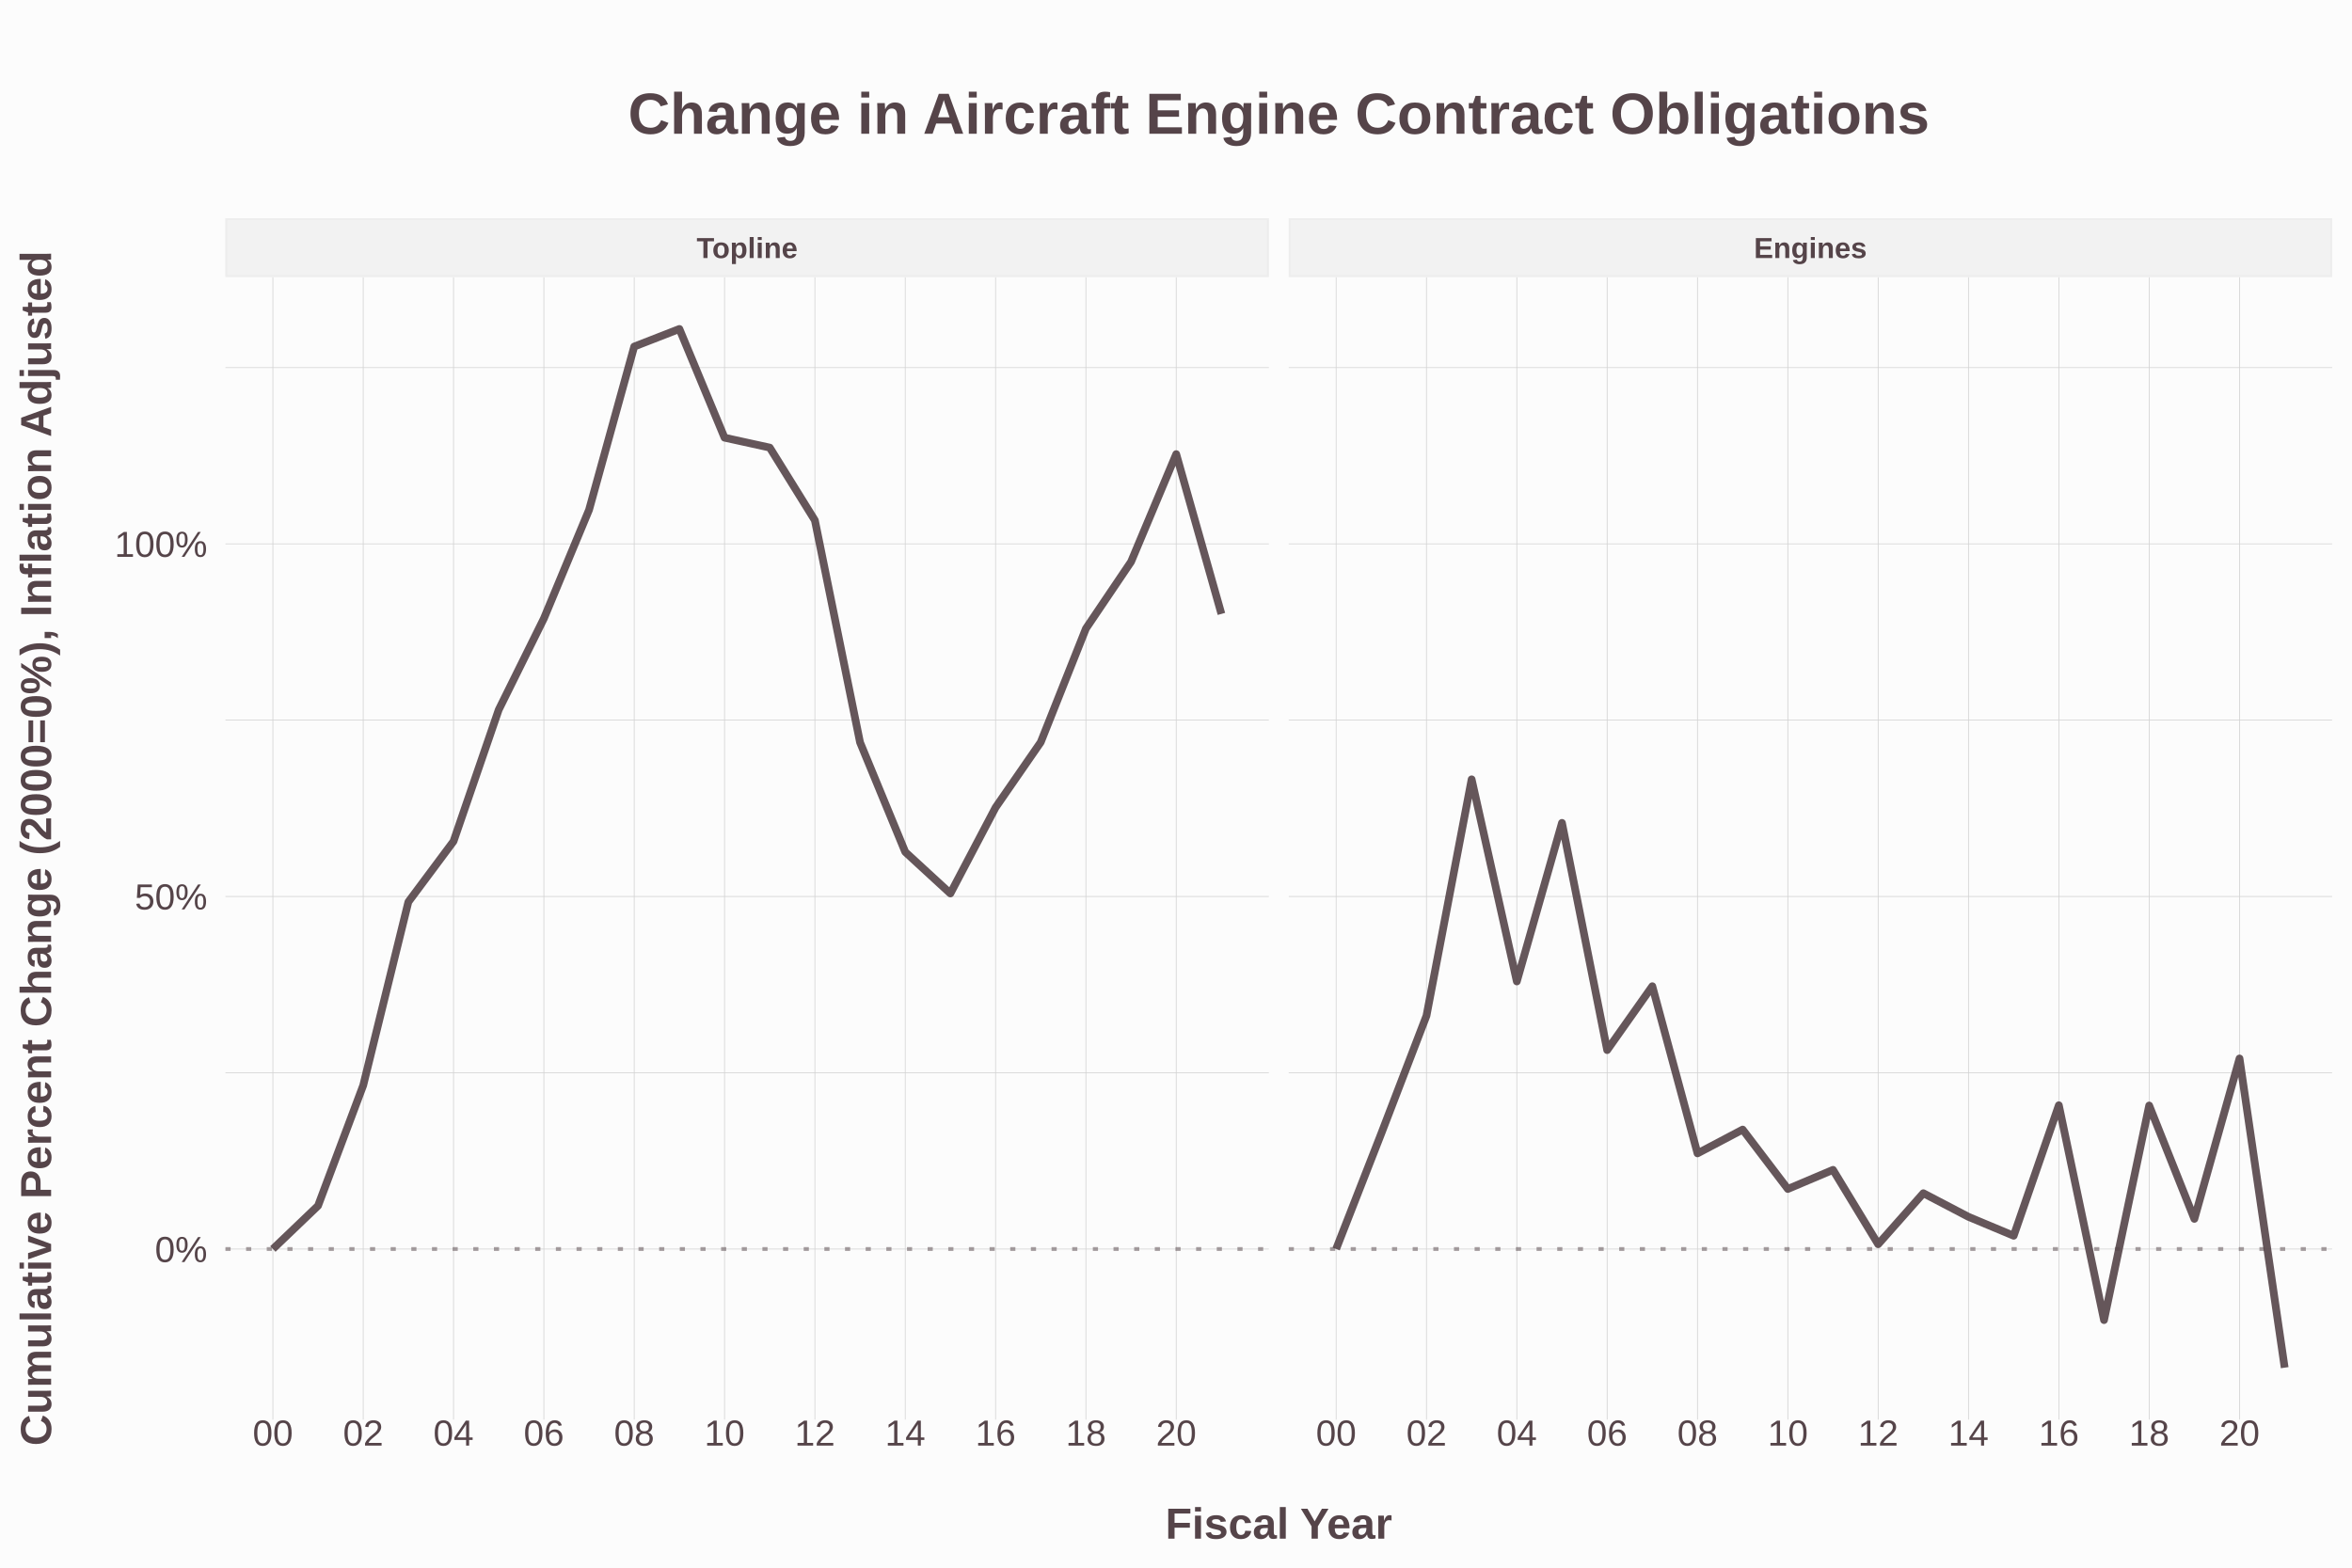
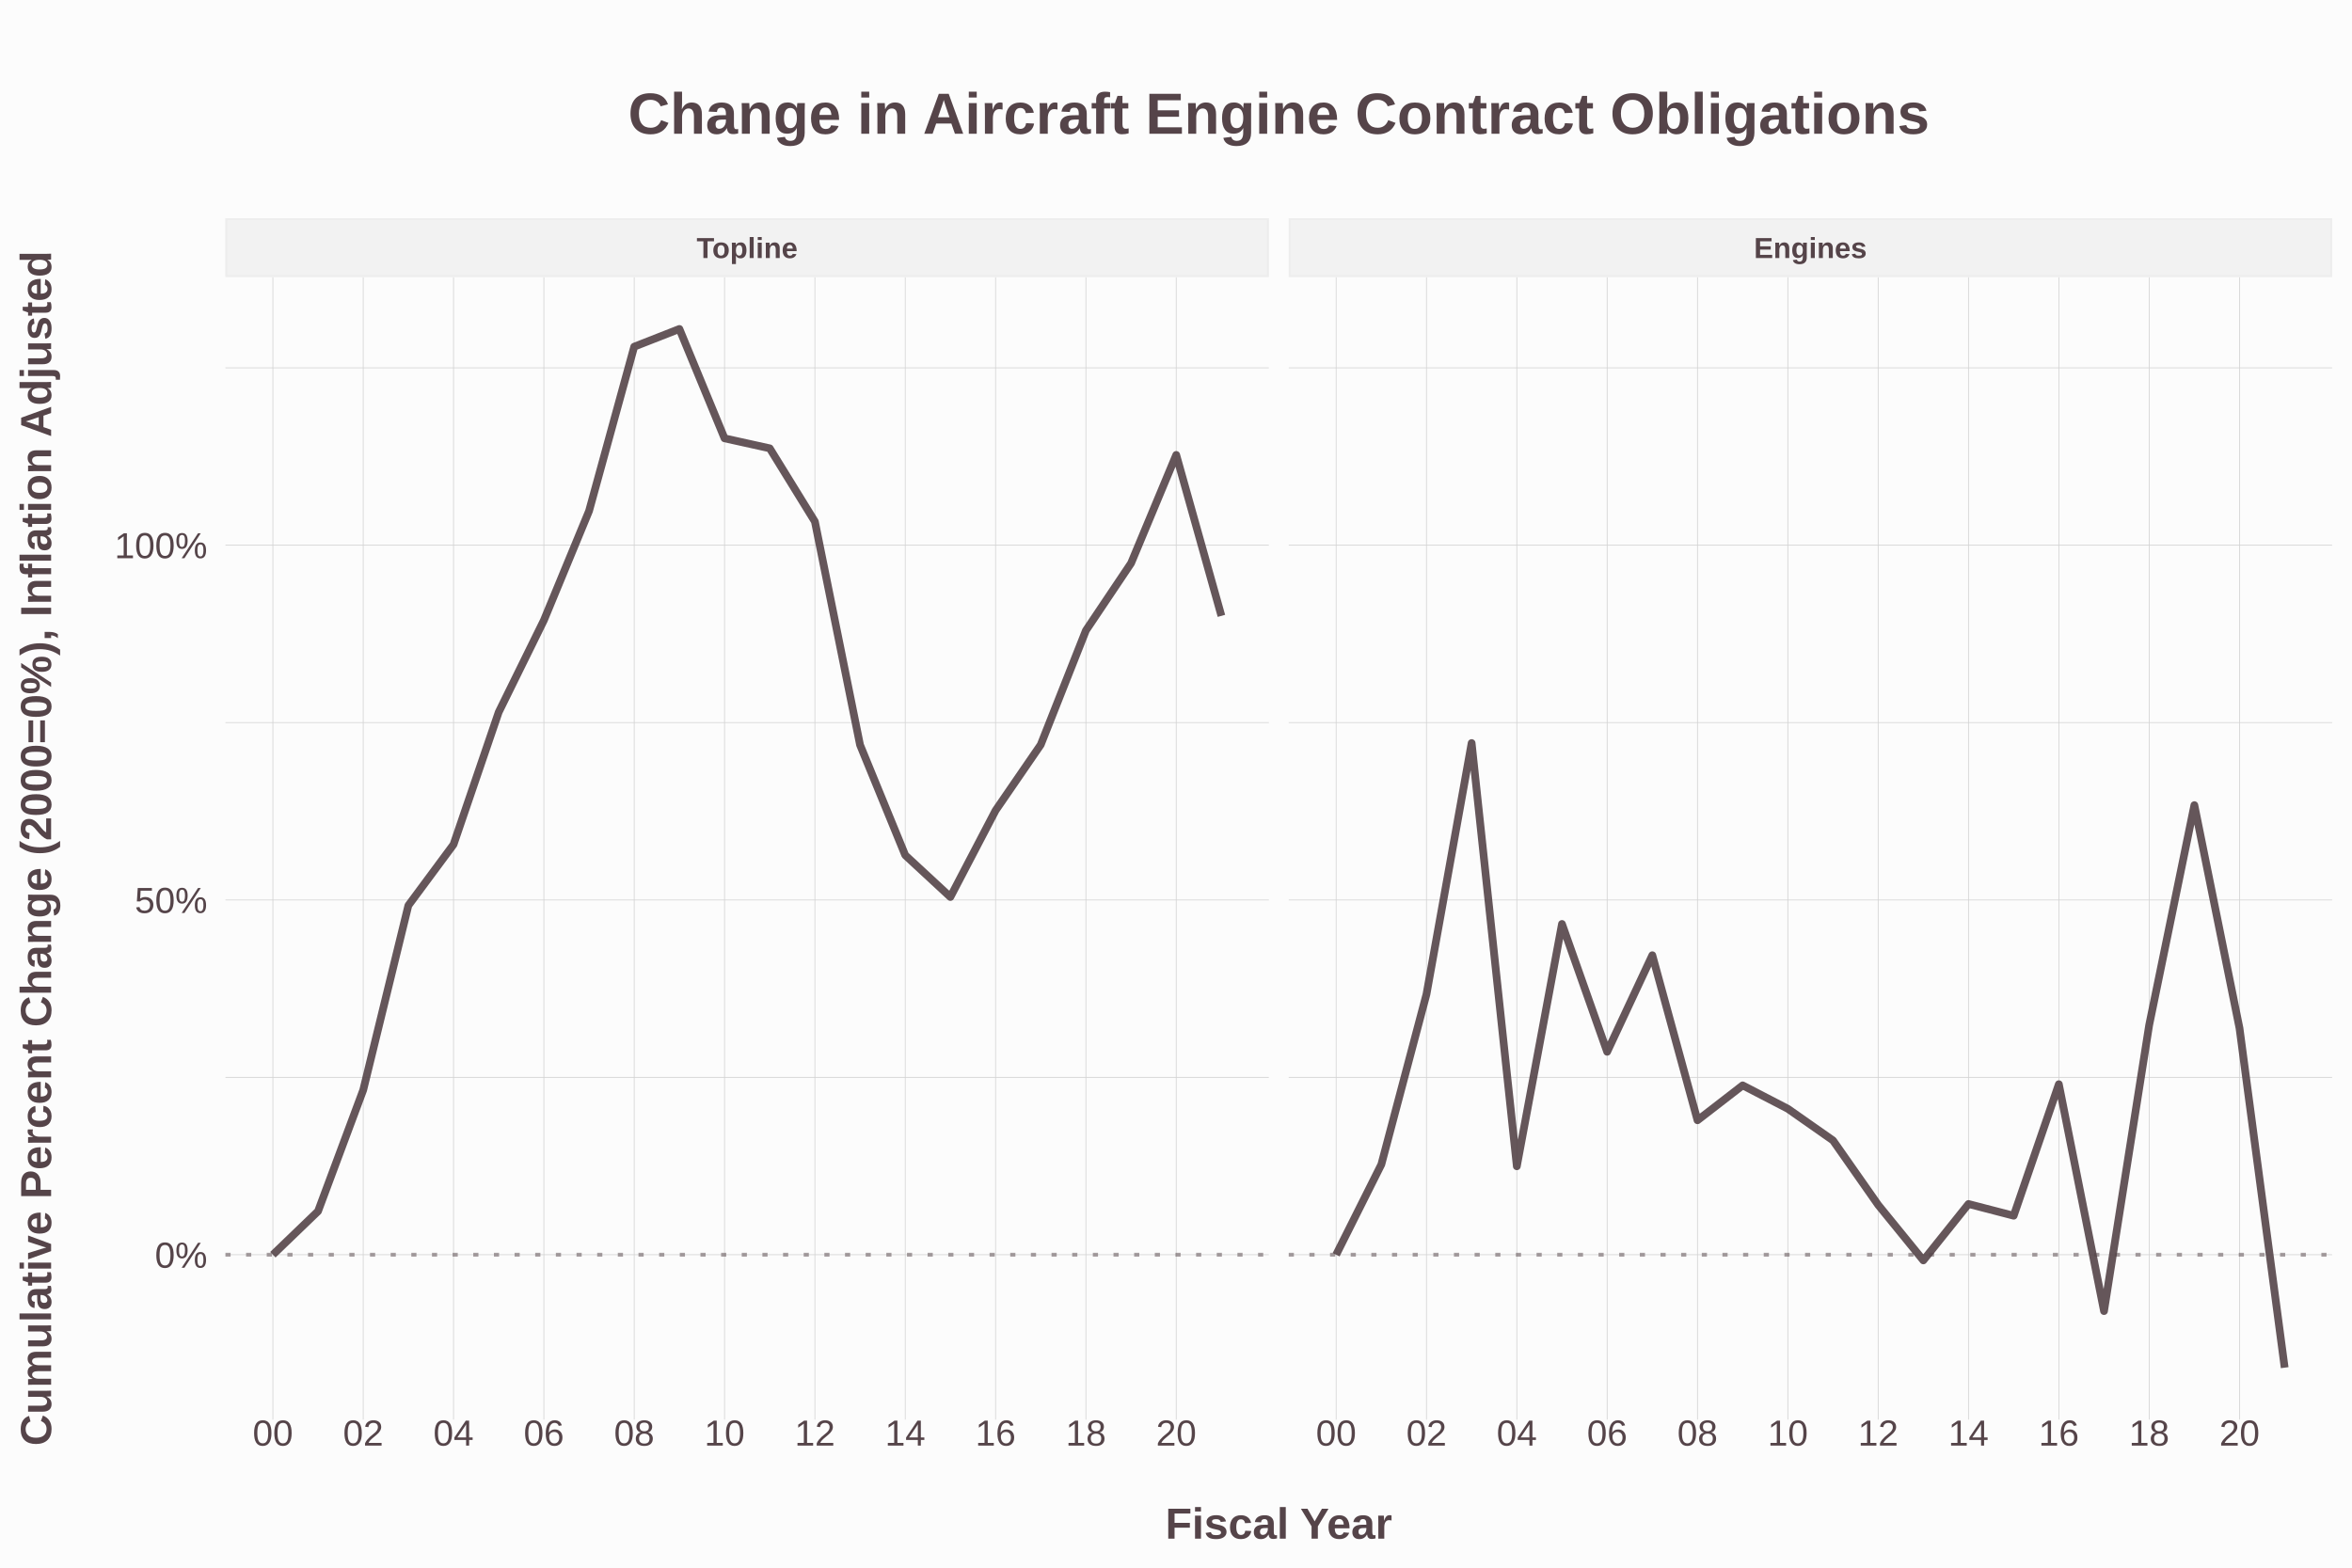
<svg xmlns="http://www.w3.org/2000/svg" class="svglite" width="648.00pt" height="432.00pt" viewBox="0 0 648.00 432.00">
  <defs>
    <style type="text/css">
    .svglite line, .svglite polyline, .svglite polygon, .svglite path, .svglite rect, .svglite circle {
      fill: none;
      stroke: #000000;
      stroke-linecap: round;
      stroke-linejoin: round;
      stroke-miterlimit: 10.00;
    }
    .svglite text {
      white-space: pre;
    }
  </style>
  </defs>
  <rect width="100%" height="100%" style="stroke: none; fill: #FCFCFC;" />
  <defs>
    <clipPath id="cpMC4wMHw2NDguMDB8MC4wMHw0MzIuMDA=">
      <rect x="0.00" y="0.00" width="648.00" height="432.00" />
    </clipPath>
  </defs>
  <g clip-path="url(#cpMC4wMHw2NDguMDB8MC4wMHw0MzIuMDA=)">
    <rect x="0.00" y="0.00" width="648.00" height="432.00" style="stroke-width: 1.07; stroke: #FCFCFC; fill: #FCFCFC;" />
  </g>
  <defs>
    <clipPath id="cpNjIuMTF8MzQ5LjU4fDc2LjM0fDM5MS4xOQ==">
      <rect x="62.11" y="76.34" width="287.47" height="314.86" />
    </clipPath>
  </defs>
  <g clip-path="url(#cpNjIuMTF8MzQ5LjU4fDc2LjM0fDM5MS4xOQ==)">
    <rect x="62.11" y="76.34" width="287.47" height="314.86" style="stroke-width: 1.07; stroke: #FCFCFC; fill: #FCFCFC;" />
-     <polyline points="62.11,295.61 349.58,295.61 " style="stroke-width: 0.21; stroke: #D3D3D3; stroke-linecap: butt;" />
-     <polyline points="62.11,198.45 349.58,198.45 " style="stroke-width: 0.21; stroke: #D3D3D3; stroke-linecap: butt;" />
-     <polyline points="62.11,101.29 349.58,101.29 " style="stroke-width: 0.21; stroke: #D3D3D3; stroke-linecap: butt;" />
-     <polyline points="62.11,344.18 349.58,344.18 " style="stroke-width: 0.21; stroke: #D3D3D3; stroke-linecap: butt;" />
-     <polyline points="62.11,247.03 349.58,247.03 " style="stroke-width: 0.21; stroke: #D3D3D3; stroke-linecap: butt;" />
-     <polyline points="62.11,149.87 349.58,149.87 " style="stroke-width: 0.21; stroke: #D3D3D3; stroke-linecap: butt;" />
+     <polyline points="62.11,296.88 349.58,296.88 " style="stroke-width: 0.21; stroke: #D3D3D3; stroke-linecap: butt;" />
+     <polyline points="62.11,199.12 349.58,199.12 " style="stroke-width: 0.21; stroke: #D3D3D3; stroke-linecap: butt;" />
+     <polyline points="62.11,101.36 349.58,101.36 " style="stroke-width: 0.21; stroke: #D3D3D3; stroke-linecap: butt;" />
+     <polyline points="62.11,345.76 349.58,345.76 " style="stroke-width: 0.21; stroke: #D3D3D3; stroke-linecap: butt;" />
+     <polyline points="62.11,248.00 349.58,248.00 " style="stroke-width: 0.21; stroke: #D3D3D3; stroke-linecap: butt;" />
+     <polyline points="62.11,150.24 349.58,150.24 " style="stroke-width: 0.21; stroke: #D3D3D3; stroke-linecap: butt;" />
    <polyline points="75.18,391.19 75.18,76.34 " style="stroke-width: 0.21; stroke: #D3D3D3; stroke-linecap: butt;" />
    <polyline points="100.07,391.19 100.07,76.34 " style="stroke-width: 0.21; stroke: #D3D3D3; stroke-linecap: butt;" />
    <polyline points="124.95,391.19 124.95,76.34 " style="stroke-width: 0.21; stroke: #D3D3D3; stroke-linecap: butt;" />
    <polyline points="149.84,391.19 149.84,76.34 " style="stroke-width: 0.21; stroke: #D3D3D3; stroke-linecap: butt;" />
    <polyline points="174.73,391.19 174.73,76.34 " style="stroke-width: 0.21; stroke: #D3D3D3; stroke-linecap: butt;" />
    <polyline points="199.62,391.19 199.62,76.34 " style="stroke-width: 0.21; stroke: #D3D3D3; stroke-linecap: butt;" />
    <polyline points="224.51,391.19 224.51,76.34 " style="stroke-width: 0.21; stroke: #D3D3D3; stroke-linecap: butt;" />
    <polyline points="249.40,391.19 249.40,76.34 " style="stroke-width: 0.21; stroke: #D3D3D3; stroke-linecap: butt;" />
    <polyline points="274.29,391.19 274.29,76.34 " style="stroke-width: 0.21; stroke: #D3D3D3; stroke-linecap: butt;" />
    <polyline points="299.18,391.19 299.18,76.34 " style="stroke-width: 0.21; stroke: #D3D3D3; stroke-linecap: butt;" />
    <polyline points="324.06,391.19 324.06,76.34 " style="stroke-width: 0.21; stroke: #D3D3D3; stroke-linecap: butt;" />
-     <polyline points="75.18,344.18 87.62,332.27 100.07,299.08 112.51,248.53 124.95,231.84 137.40,195.59 149.84,170.45 162.29,140.50 174.73,95.50 187.18,90.65 199.62,120.61 212.07,123.34 224.51,143.39 236.95,204.57 249.40,234.77 261.84,246.21 274.29,222.52 286.73,204.53 299.18,173.22 311.62,154.80 324.06,125.14 336.51,169.17 " style="stroke-width: 2.13; stroke: #554449; stroke-opacity: 0.90; stroke-linecap: butt;" />
-     <line x1="62.11" y1="344.18" x2="349.58" y2="344.18" style="stroke-width: 1.07; stroke: #554449; stroke-opacity: 0.50; stroke-dasharray: 1.42,4.27; stroke-linecap: butt;" />
+     <polyline points="75.18,345.76 87.62,333.78 100.07,300.37 112.51,249.51 124.95,232.72 137.40,196.24 149.84,170.95 162.29,140.81 174.73,95.53 187.18,90.65 199.62,120.79 212.07,123.54 224.51,143.72 236.95,205.27 249.40,235.66 261.84,247.18 274.29,223.34 286.73,205.23 299.18,173.74 311.62,155.20 324.06,125.36 336.51,169.71 " style="stroke-width: 2.13; stroke: #554449; stroke-opacity: 0.90; stroke-linecap: butt;" />
+     <line x1="62.11" y1="345.76" x2="349.58" y2="345.76" style="stroke-width: 1.07; stroke: #554449; stroke-opacity: 0.50; stroke-dasharray: 1.42,4.27; stroke-linecap: butt;" />
  </g>
  <g clip-path="url(#cpMC4wMHw2NDguMDB8MC4wMHw0MzIuMDA=)">
</g>
  <defs>
    <clipPath id="cpMzU1LjA2fDY0Mi41Mnw3Ni4zNHwzOTEuMTk=">
      <rect x="355.06" y="76.34" width="287.47" height="314.86" />
    </clipPath>
  </defs>
  <g clip-path="url(#cpMzU1LjA2fDY0Mi41Mnw3Ni4zNHwzOTEuMTk=)">
    <rect x="355.06" y="76.34" width="287.47" height="314.86" style="stroke-width: 1.07; stroke: #FCFCFC; fill: #FCFCFC;" />
-     <polyline points="355.06,295.61 642.52,295.61 " style="stroke-width: 0.21; stroke: #D3D3D3; stroke-linecap: butt;" />
-     <polyline points="355.06,198.45 642.52,198.45 " style="stroke-width: 0.21; stroke: #D3D3D3; stroke-linecap: butt;" />
-     <polyline points="355.06,101.29 642.52,101.29 " style="stroke-width: 0.21; stroke: #D3D3D3; stroke-linecap: butt;" />
-     <polyline points="355.06,344.18 642.52,344.18 " style="stroke-width: 0.21; stroke: #D3D3D3; stroke-linecap: butt;" />
-     <polyline points="355.06,247.03 642.52,247.03 " style="stroke-width: 0.21; stroke: #D3D3D3; stroke-linecap: butt;" />
-     <polyline points="355.06,149.87 642.52,149.87 " style="stroke-width: 0.21; stroke: #D3D3D3; stroke-linecap: butt;" />
+     <polyline points="355.06,296.88 642.52,296.88 " style="stroke-width: 0.21; stroke: #D3D3D3; stroke-linecap: butt;" />
+     <polyline points="355.06,199.12 642.52,199.12 " style="stroke-width: 0.21; stroke: #D3D3D3; stroke-linecap: butt;" />
+     <polyline points="355.06,101.36 642.52,101.36 " style="stroke-width: 0.21; stroke: #D3D3D3; stroke-linecap: butt;" />
+     <polyline points="355.06,345.76 642.52,345.76 " style="stroke-width: 0.21; stroke: #D3D3D3; stroke-linecap: butt;" />
+     <polyline points="355.06,248.00 642.52,248.00 " style="stroke-width: 0.21; stroke: #D3D3D3; stroke-linecap: butt;" />
+     <polyline points="355.06,150.24 642.52,150.24 " style="stroke-width: 0.21; stroke: #D3D3D3; stroke-linecap: butt;" />
    <polyline points="368.12,391.19 368.12,76.34 " style="stroke-width: 0.21; stroke: #D3D3D3; stroke-linecap: butt;" />
    <polyline points="393.01,391.19 393.01,76.34 " style="stroke-width: 0.21; stroke: #D3D3D3; stroke-linecap: butt;" />
    <polyline points="417.90,391.19 417.90,76.34 " style="stroke-width: 0.21; stroke: #D3D3D3; stroke-linecap: butt;" />
    <polyline points="442.79,391.19 442.79,76.34 " style="stroke-width: 0.21; stroke: #D3D3D3; stroke-linecap: butt;" />
    <polyline points="467.68,391.19 467.68,76.34 " style="stroke-width: 0.21; stroke: #D3D3D3; stroke-linecap: butt;" />
    <polyline points="492.57,391.19 492.57,76.34 " style="stroke-width: 0.21; stroke: #D3D3D3; stroke-linecap: butt;" />
    <polyline points="517.45,391.19 517.45,76.34 " style="stroke-width: 0.21; stroke: #D3D3D3; stroke-linecap: butt;" />
    <polyline points="542.34,391.19 542.34,76.34 " style="stroke-width: 0.21; stroke: #D3D3D3; stroke-linecap: butt;" />
    <polyline points="567.23,391.19 567.23,76.34 " style="stroke-width: 0.21; stroke: #D3D3D3; stroke-linecap: butt;" />
    <polyline points="592.12,391.19 592.12,76.34 " style="stroke-width: 0.21; stroke: #D3D3D3; stroke-linecap: butt;" />
    <polyline points="617.01,391.19 617.01,76.34 " style="stroke-width: 0.21; stroke: #D3D3D3; stroke-linecap: butt;" />
-     <polyline points="368.12,344.18 380.57,312.32 393.01,279.90 405.45,214.76 417.90,270.45 430.34,226.76 442.79,289.37 455.23,271.77 467.68,317.83 480.12,311.27 492.57,327.64 505.01,322.37 517.45,342.87 529.90,328.81 542.34,335.32 554.79,340.53 567.23,304.57 579.68,363.77 592.12,304.64 604.57,335.88 617.01,291.68 629.45,376.88 " style="stroke-width: 2.13; stroke: #554449; stroke-opacity: 0.90; stroke-linecap: butt;" />
-     <line x1="355.06" y1="344.18" x2="642.52" y2="344.18" style="stroke-width: 1.07; stroke: #554449; stroke-opacity: 0.50; stroke-dasharray: 1.42,4.27; stroke-linecap: butt;" />
+     <polyline points="368.12,345.76 380.57,320.89 393.01,273.97 405.45,204.76 417.90,321.39 430.34,254.61 442.79,289.84 455.23,263.23 467.68,308.71 480.12,299.09 492.57,305.54 505.01,314.26 517.45,332.02 529.90,347.32 542.34,331.78 554.79,335.01 567.23,298.77 579.68,361.29 592.12,282.47 604.57,221.87 617.01,283.35 629.45,376.88 " style="stroke-width: 2.13; stroke: #554449; stroke-opacity: 0.90; stroke-linecap: butt;" />
+     <line x1="355.06" y1="345.76" x2="642.52" y2="345.76" style="stroke-width: 1.07; stroke: #554449; stroke-opacity: 0.50; stroke-dasharray: 1.42,4.27; stroke-linecap: butt;" />
  </g>
  <g clip-path="url(#cpMC4wMHw2NDguMDB8MC4wMHw0MzIuMDA=)">
</g>
  <defs>
    <clipPath id="cpNjIuMTF8MzQ5LjU4fDYwLjE1fDc2LjM0">
      <rect x="62.11" y="60.15" width="287.47" height="16.18" />
    </clipPath>
  </defs>
  <g clip-path="url(#cpNjIuMTF8MzQ5LjU4fDYwLjE1fDc2LjM0)">
    <rect x="62.11" y="60.15" width="287.47" height="16.18" style="stroke-width: 1.07; stroke: #EDEDED; fill: #F2F2F2;" />
    <text x="205.84" y="71.11" text-anchor="middle" style="font-size: 8.00px; font-weight: bold;fill: #554449; font-family: &quot;Arial&quot;;" textLength="27.86px" lengthAdjust="spacingAndGlyphs">Topline</text>
  </g>
  <g clip-path="url(#cpMC4wMHw2NDguMDB8MC4wMHw0MzIuMDA=)">
</g>
  <defs>
    <clipPath id="cpMzU1LjA2fDY0Mi41Mnw2MC4xNXw3Ni4zNA==">
      <rect x="355.06" y="60.15" width="287.47" height="16.18" />
    </clipPath>
  </defs>
  <g clip-path="url(#cpMzU1LjA2fDY0Mi41Mnw2MC4xNXw3Ni4zNA==)">
    <rect x="355.06" y="60.15" width="287.47" height="16.18" style="stroke-width: 1.07; stroke: #EDEDED; fill: #F2F2F2;" />
    <text x="498.79" y="71.11" text-anchor="middle" style="font-size: 8.00px; font-weight: bold;fill: #554449; font-family: &quot;Arial&quot;;" textLength="31.13px" lengthAdjust="spacingAndGlyphs">Engines</text>
  </g>
  <g clip-path="url(#cpMC4wMHw2NDguMDB8MC4wMHw0MzIuMDA=)">
    <polyline points="75.18,391.19 75.18,391.19 " style="stroke-width: 1.07; stroke: #333333; stroke-linecap: butt;" />
    <polyline points="100.07,391.19 100.07,391.19 " style="stroke-width: 1.07; stroke: #333333; stroke-linecap: butt;" />
    <polyline points="124.95,391.19 124.95,391.19 " style="stroke-width: 1.07; stroke: #333333; stroke-linecap: butt;" />
    <polyline points="149.84,391.19 149.84,391.19 " style="stroke-width: 1.07; stroke: #333333; stroke-linecap: butt;" />
    <polyline points="174.73,391.19 174.73,391.19 " style="stroke-width: 1.07; stroke: #333333; stroke-linecap: butt;" />
    <polyline points="199.62,391.19 199.62,391.19 " style="stroke-width: 1.07; stroke: #333333; stroke-linecap: butt;" />
    <polyline points="224.51,391.19 224.51,391.19 " style="stroke-width: 1.07; stroke: #333333; stroke-linecap: butt;" />
    <polyline points="249.40,391.19 249.40,391.19 " style="stroke-width: 1.07; stroke: #333333; stroke-linecap: butt;" />
    <polyline points="274.29,391.19 274.29,391.19 " style="stroke-width: 1.07; stroke: #333333; stroke-linecap: butt;" />
    <polyline points="299.18,391.19 299.18,391.19 " style="stroke-width: 1.07; stroke: #333333; stroke-linecap: butt;" />
    <polyline points="324.06,391.19 324.06,391.19 " style="stroke-width: 1.07; stroke: #333333; stroke-linecap: butt;" />
    <text x="75.18" y="398.36" text-anchor="middle" style="font-size: 10.00px;fill: #554449; font-family: &quot;Arial&quot;;" textLength="11.13px" lengthAdjust="spacingAndGlyphs">00</text>
    <text x="100.07" y="398.36" text-anchor="middle" style="font-size: 10.00px;fill: #554449; font-family: &quot;Arial&quot;;" textLength="11.13px" lengthAdjust="spacingAndGlyphs">02</text>
    <text x="124.95" y="398.36" text-anchor="middle" style="font-size: 10.00px;fill: #554449; font-family: &quot;Arial&quot;;" textLength="11.13px" lengthAdjust="spacingAndGlyphs">04</text>
    <text x="149.84" y="398.36" text-anchor="middle" style="font-size: 10.00px;fill: #554449; font-family: &quot;Arial&quot;;" textLength="11.13px" lengthAdjust="spacingAndGlyphs">06</text>
    <text x="174.73" y="398.36" text-anchor="middle" style="font-size: 10.00px;fill: #554449; font-family: &quot;Arial&quot;;" textLength="11.13px" lengthAdjust="spacingAndGlyphs">08</text>
    <text x="199.62" y="398.36" text-anchor="middle" style="font-size: 10.00px;fill: #554449; font-family: &quot;Arial&quot;;" textLength="11.13px" lengthAdjust="spacingAndGlyphs">10</text>
    <text x="224.51" y="398.36" text-anchor="middle" style="font-size: 10.00px;fill: #554449; font-family: &quot;Arial&quot;;" textLength="11.13px" lengthAdjust="spacingAndGlyphs">12</text>
    <text x="249.40" y="398.36" text-anchor="middle" style="font-size: 10.00px;fill: #554449; font-family: &quot;Arial&quot;;" textLength="11.13px" lengthAdjust="spacingAndGlyphs">14</text>
    <text x="274.29" y="398.36" text-anchor="middle" style="font-size: 10.00px;fill: #554449; font-family: &quot;Arial&quot;;" textLength="11.13px" lengthAdjust="spacingAndGlyphs">16</text>
    <text x="299.18" y="398.36" text-anchor="middle" style="font-size: 10.00px;fill: #554449; font-family: &quot;Arial&quot;;" textLength="11.13px" lengthAdjust="spacingAndGlyphs">18</text>
    <text x="324.06" y="398.36" text-anchor="middle" style="font-size: 10.00px;fill: #554449; font-family: &quot;Arial&quot;;" textLength="11.13px" lengthAdjust="spacingAndGlyphs">20</text>
    <polyline points="368.12,391.19 368.12,391.19 " style="stroke-width: 1.07; stroke: #333333; stroke-linecap: butt;" />
    <polyline points="393.01,391.19 393.01,391.19 " style="stroke-width: 1.07; stroke: #333333; stroke-linecap: butt;" />
    <polyline points="417.90,391.19 417.90,391.19 " style="stroke-width: 1.07; stroke: #333333; stroke-linecap: butt;" />
    <polyline points="442.79,391.19 442.79,391.19 " style="stroke-width: 1.07; stroke: #333333; stroke-linecap: butt;" />
    <polyline points="467.68,391.19 467.68,391.19 " style="stroke-width: 1.07; stroke: #333333; stroke-linecap: butt;" />
    <polyline points="492.57,391.19 492.57,391.19 " style="stroke-width: 1.07; stroke: #333333; stroke-linecap: butt;" />
    <polyline points="517.45,391.19 517.45,391.19 " style="stroke-width: 1.07; stroke: #333333; stroke-linecap: butt;" />
    <polyline points="542.34,391.19 542.34,391.19 " style="stroke-width: 1.07; stroke: #333333; stroke-linecap: butt;" />
    <polyline points="567.23,391.19 567.23,391.19 " style="stroke-width: 1.07; stroke: #333333; stroke-linecap: butt;" />
    <polyline points="592.12,391.19 592.12,391.19 " style="stroke-width: 1.07; stroke: #333333; stroke-linecap: butt;" />
    <polyline points="617.01,391.19 617.01,391.19 " style="stroke-width: 1.07; stroke: #333333; stroke-linecap: butt;" />
    <text x="368.12" y="398.36" text-anchor="middle" style="font-size: 10.00px;fill: #554449; font-family: &quot;Arial&quot;;" textLength="11.13px" lengthAdjust="spacingAndGlyphs">00</text>
    <text x="393.01" y="398.36" text-anchor="middle" style="font-size: 10.00px;fill: #554449; font-family: &quot;Arial&quot;;" textLength="11.13px" lengthAdjust="spacingAndGlyphs">02</text>
    <text x="417.90" y="398.36" text-anchor="middle" style="font-size: 10.00px;fill: #554449; font-family: &quot;Arial&quot;;" textLength="11.13px" lengthAdjust="spacingAndGlyphs">04</text>
    <text x="442.79" y="398.36" text-anchor="middle" style="font-size: 10.00px;fill: #554449; font-family: &quot;Arial&quot;;" textLength="11.13px" lengthAdjust="spacingAndGlyphs">06</text>
    <text x="467.68" y="398.36" text-anchor="middle" style="font-size: 10.00px;fill: #554449; font-family: &quot;Arial&quot;;" textLength="11.13px" lengthAdjust="spacingAndGlyphs">08</text>
    <text x="492.57" y="398.36" text-anchor="middle" style="font-size: 10.00px;fill: #554449; font-family: &quot;Arial&quot;;" textLength="11.13px" lengthAdjust="spacingAndGlyphs">10</text>
    <text x="517.45" y="398.36" text-anchor="middle" style="font-size: 10.00px;fill: #554449; font-family: &quot;Arial&quot;;" textLength="11.13px" lengthAdjust="spacingAndGlyphs">12</text>
    <text x="542.34" y="398.36" text-anchor="middle" style="font-size: 10.00px;fill: #554449; font-family: &quot;Arial&quot;;" textLength="11.13px" lengthAdjust="spacingAndGlyphs">14</text>
    <text x="567.23" y="398.36" text-anchor="middle" style="font-size: 10.00px;fill: #554449; font-family: &quot;Arial&quot;;" textLength="11.13px" lengthAdjust="spacingAndGlyphs">16</text>
    <text x="592.12" y="398.36" text-anchor="middle" style="font-size: 10.00px;fill: #554449; font-family: &quot;Arial&quot;;" textLength="11.13px" lengthAdjust="spacingAndGlyphs">18</text>
    <text x="617.01" y="398.36" text-anchor="middle" style="font-size: 10.00px;fill: #554449; font-family: &quot;Arial&quot;;" textLength="11.13px" lengthAdjust="spacingAndGlyphs">20</text>
-     <text x="57.13" y="347.77" text-anchor="end" style="font-size: 10.00px;fill: #554449; font-family: &quot;Arial&quot;;" textLength="14.46px" lengthAdjust="spacingAndGlyphs">0%</text>
-     <text x="57.13" y="250.61" text-anchor="end" style="font-size: 10.00px;fill: #554449; font-family: &quot;Arial&quot;;" textLength="20.02px" lengthAdjust="spacingAndGlyphs">50%</text>
-     <text x="57.13" y="153.45" text-anchor="end" style="font-size: 10.00px;fill: #554449; font-family: &quot;Arial&quot;;" textLength="25.59px" lengthAdjust="spacingAndGlyphs">100%</text>
-     <polyline points="62.11,344.18 62.11,344.18 " style="stroke-width: 1.07; stroke: #333333; stroke-linecap: butt;" />
-     <polyline points="62.11,247.03 62.11,247.03 " style="stroke-width: 1.07; stroke: #333333; stroke-linecap: butt;" />
-     <polyline points="62.11,149.87 62.11,149.87 " style="stroke-width: 1.07; stroke: #333333; stroke-linecap: butt;" />
+     <text x="57.13" y="349.34" text-anchor="end" style="font-size: 10.00px;fill: #554449; font-family: &quot;Arial&quot;;" textLength="14.46px" lengthAdjust="spacingAndGlyphs">0%</text>
+     <text x="57.13" y="251.58" text-anchor="end" style="font-size: 10.00px;fill: #554449; font-family: &quot;Arial&quot;;" textLength="20.02px" lengthAdjust="spacingAndGlyphs">50%</text>
+     <text x="57.13" y="153.82" text-anchor="end" style="font-size: 10.00px;fill: #554449; font-family: &quot;Arial&quot;;" textLength="25.59px" lengthAdjust="spacingAndGlyphs">100%</text>
+     <polyline points="62.11,345.76 62.11,345.76 " style="stroke-width: 1.07; stroke: #333333; stroke-linecap: butt;" />
+     <polyline points="62.11,248.00 62.11,248.00 " style="stroke-width: 1.07; stroke: #333333; stroke-linecap: butt;" />
+     <polyline points="62.11,150.24 62.11,150.24 " style="stroke-width: 1.07; stroke: #333333; stroke-linecap: butt;" />
    <text x="352.32" y="424.00" text-anchor="middle" style="font-size: 12.00px; font-weight: bold;fill: #554449; font-family: &quot;Arial&quot;;" textLength="62.50px" lengthAdjust="spacingAndGlyphs">Fiscal Year</text>
    <text transform="translate(14.08,233.77) rotate(-90)" text-anchor="middle" style="font-size: 12.00px; font-weight: bold;fill: #554449; font-family: &quot;Arial&quot;;" textLength="329.31px" lengthAdjust="spacingAndGlyphs">Cumulative Percent Change (2000=0%), Inflation Adjusted</text>
    <text x="352.32" y="36.86" text-anchor="middle" style="font-size: 16.00px; font-weight: bold;fill: #554449; font-family: &quot;Arial&quot;;" textLength="358.49px" lengthAdjust="spacingAndGlyphs">Change in Aircraft Engine Contract Obligations</text>
  </g>
</svg>
